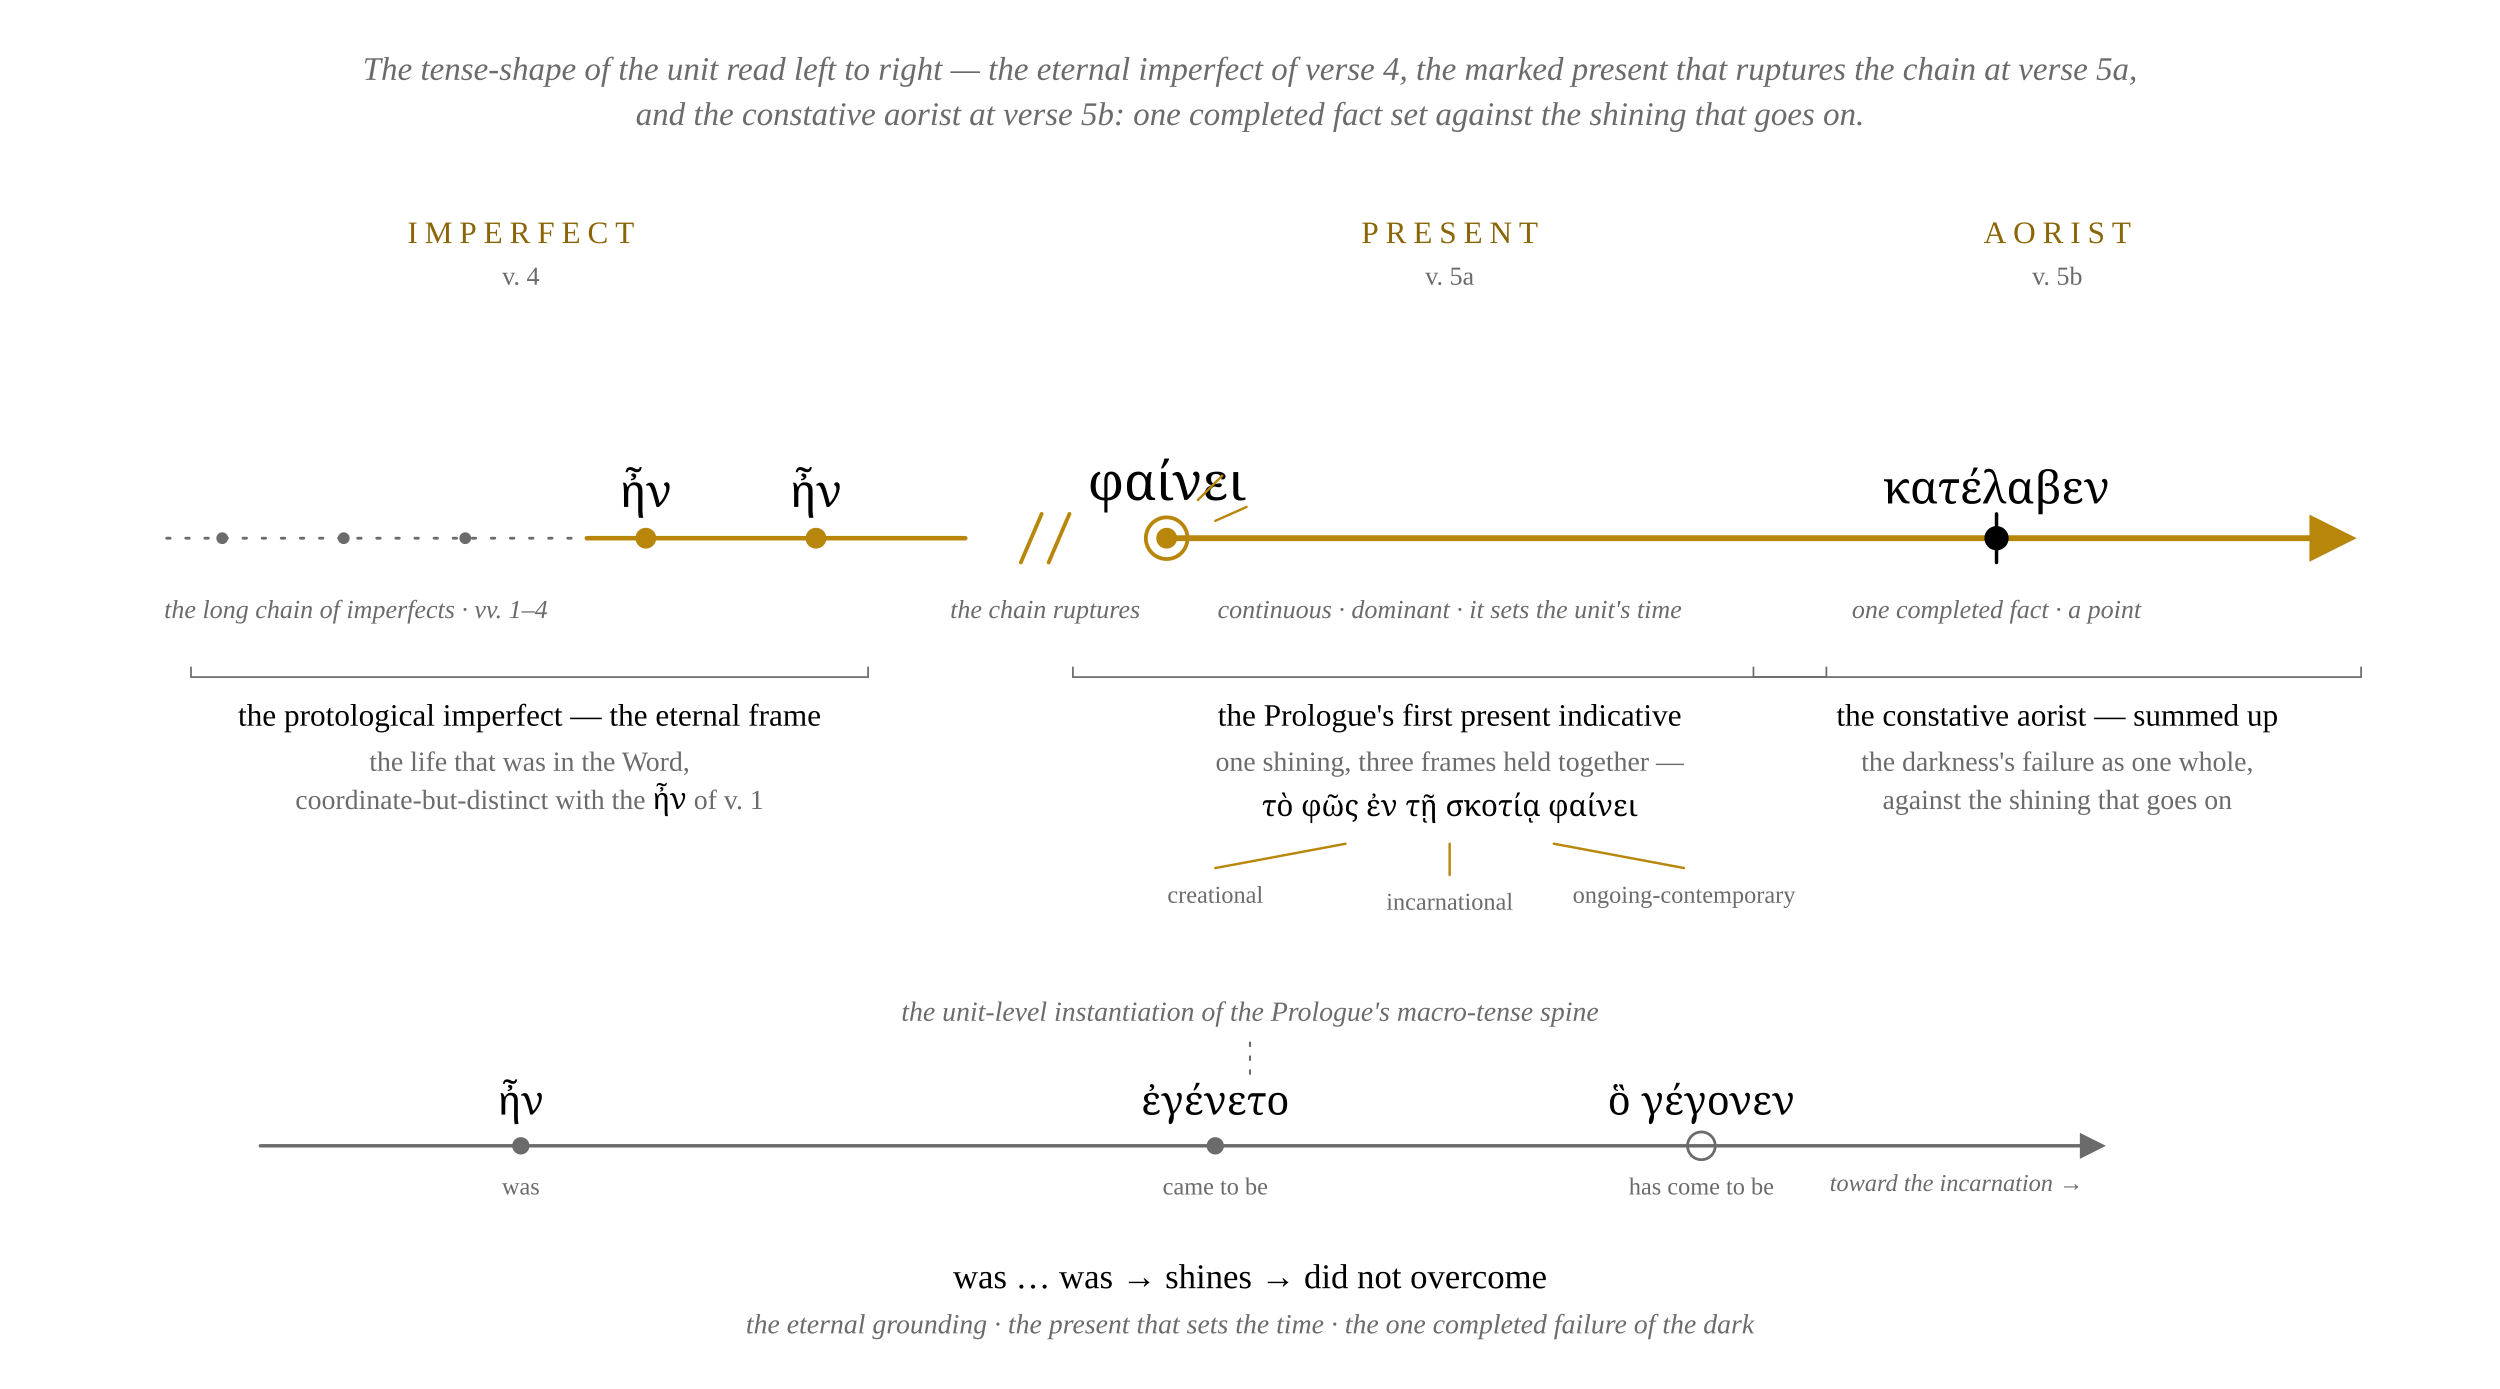
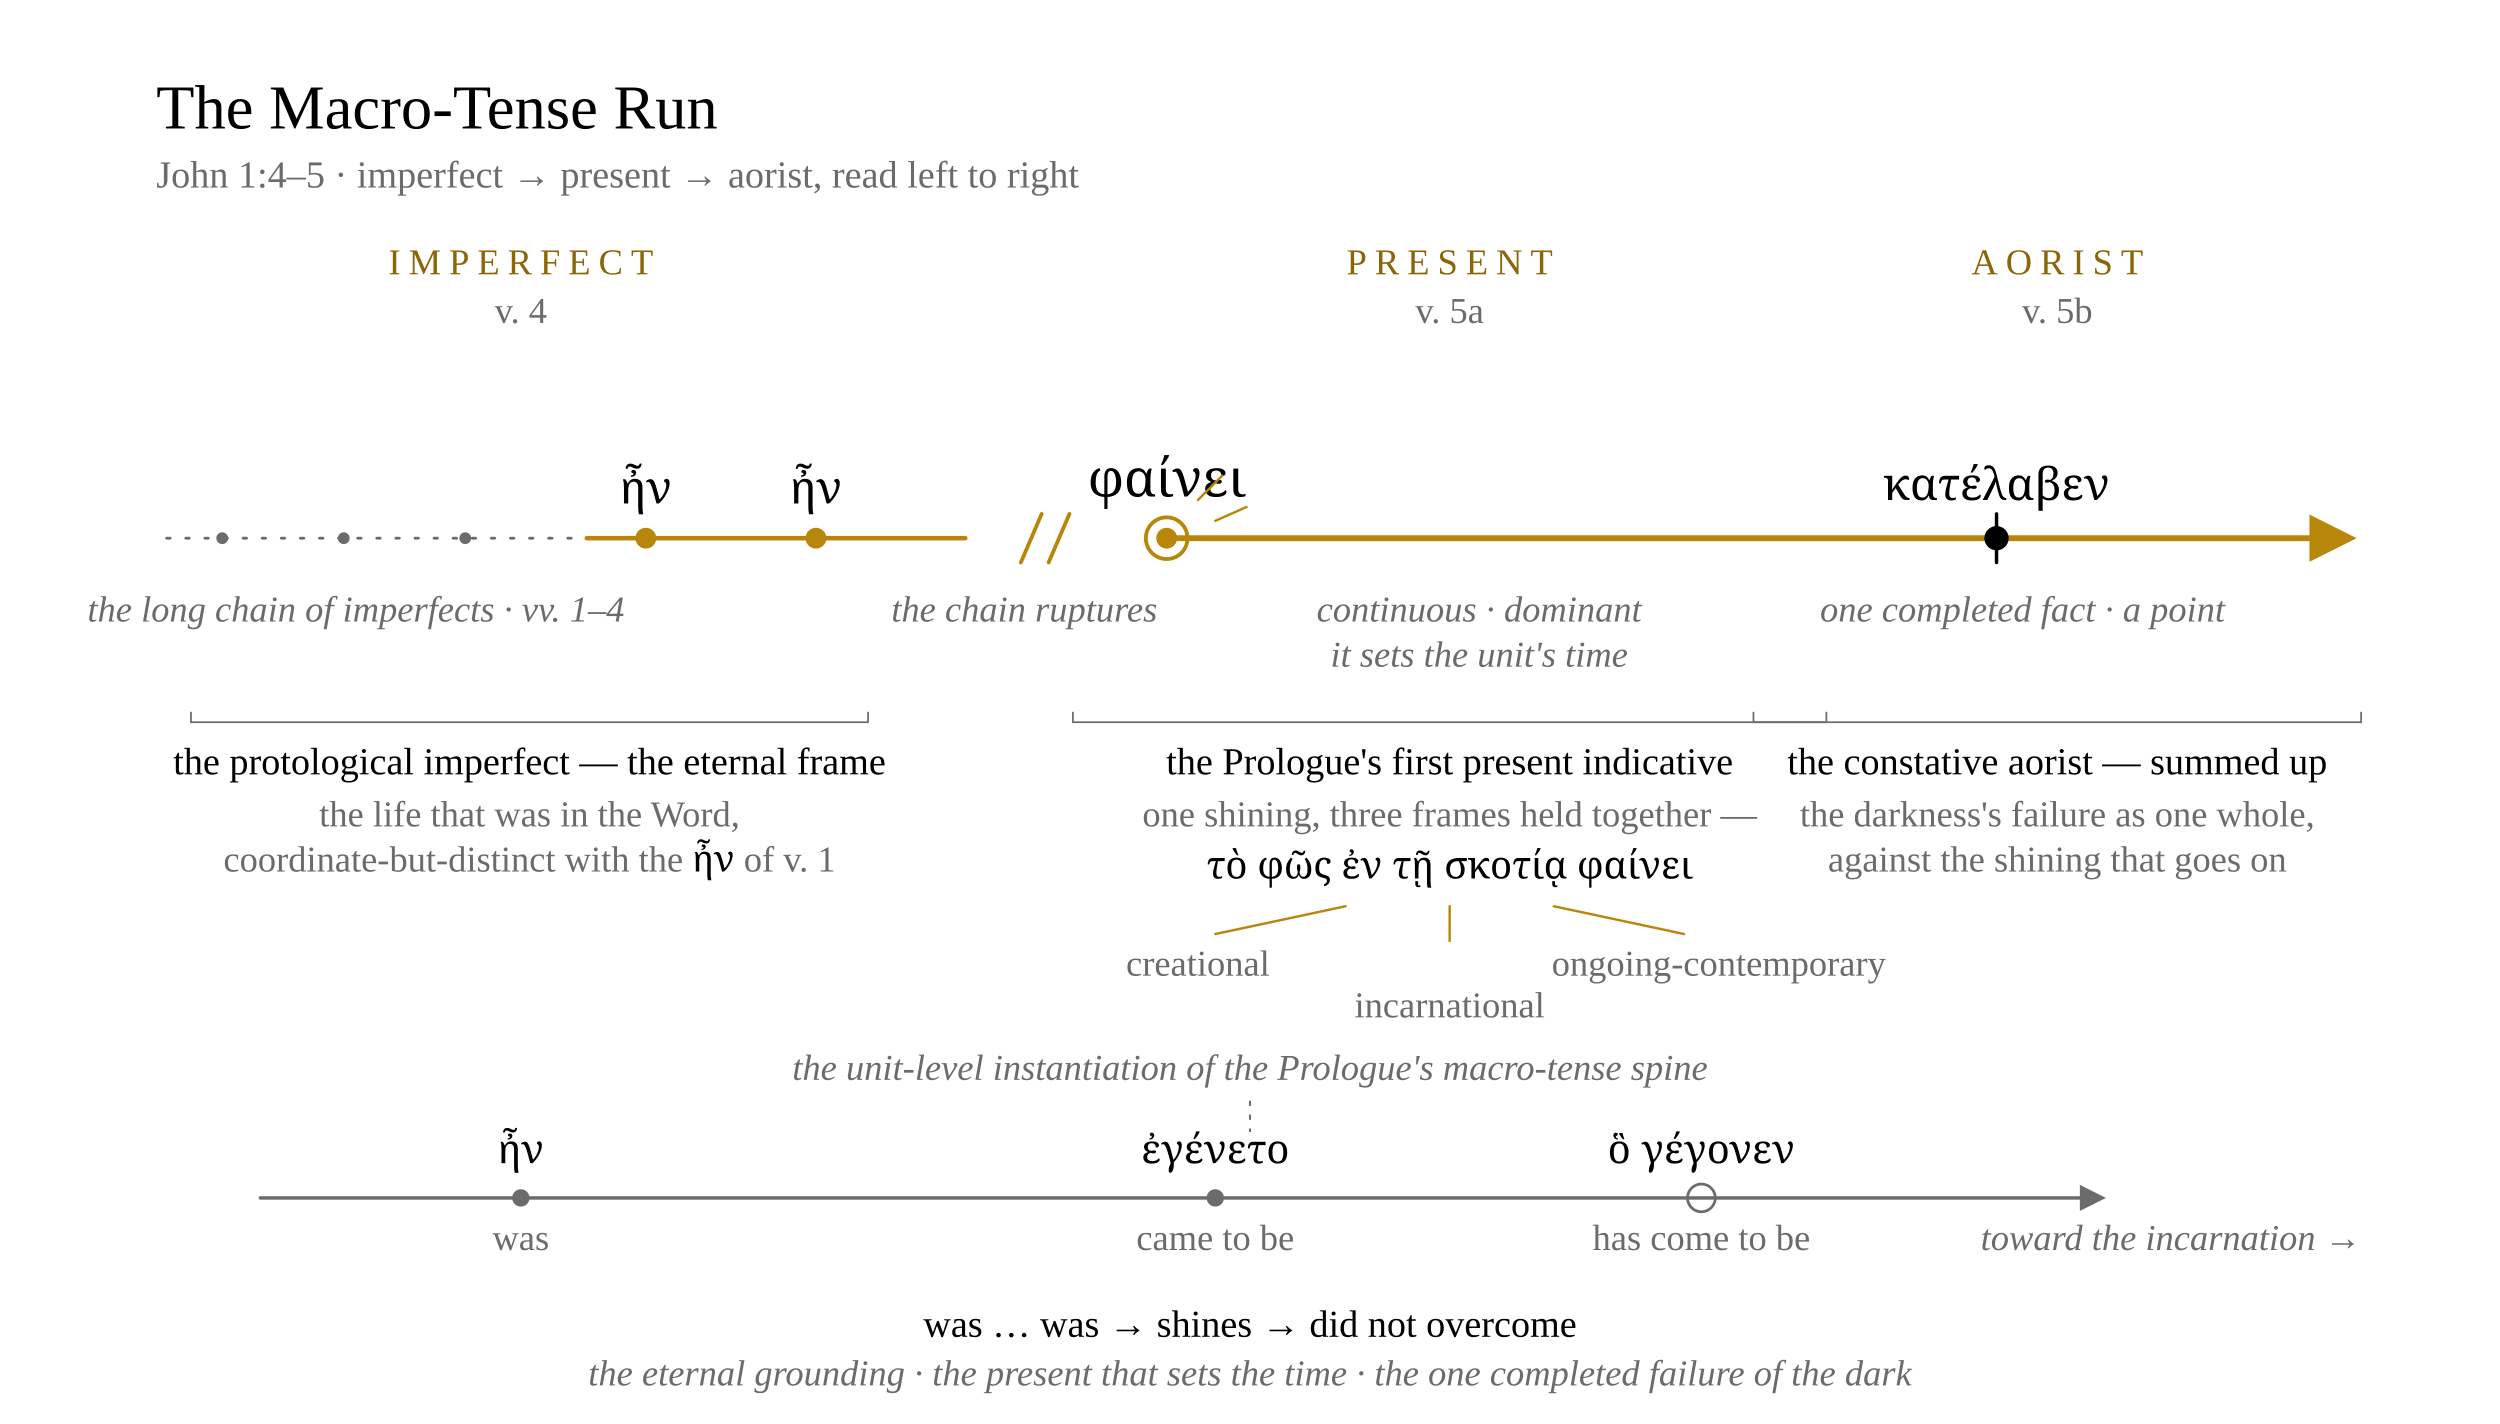
- <svg xmlns="http://www.w3.org/2000/svg" viewBox="0 0 1440 800" role="img" aria-labelledby="mtTitle mtDesc" preserveAspectRatio="xMidYMid meet">
+ <svg xmlns="http://www.w3.org/2000/svg" viewBox="0 0 1440 820" role="img" aria-labelledby="mtTitle mtDesc" preserveAspectRatio="xMidYMid meet">
  <style>
    /* --- family theming interface (carried from Diagrams 01–02):
           light page renders from in-file fallbacks; the dark slide renders
           when the host root sets color / --color-gold / --color-meta / --color-goldtext --- */
    .gk    { font-family:'SBL BibLit','Cardo','Gentium Plus','Charis SIL','Source Serif 4',Georgia,serif; fill:currentColor; }
    .gkf   { font-family:'SBL BibLit','Cardo','Gentium Plus','Charis SIL','Source Serif 4',Georgia,serif; fill:currentColor; }
    .ink   { font-family:'Source Serif 4','EB Garamond',Georgia,'Times New Roman',serif; fill:currentColor; }
    .lbl   { font-family:'Source Serif 4','EB Garamond',Georgia,'Times New Roman',serif; fill:var(--color-meta,#6b6b6b); }
    .note  { font-family:'Source Serif 4','EB Garamond',Georgia,'Times New Roman',serif; fill:var(--color-meta,#6b6b6b); font-style:italic; }
    .cap   { font-family:'Source Serif 4','EB Garamond',Georgia,'Times New Roman',serif; fill:var(--color-goldtext,#8a6608); letter-spacing:0.22em; }

    .rule   { stroke:var(--color-gold,#b8860b); stroke-width:2.6; fill:none; stroke-linecap:round; }
    .ongoing{ stroke:var(--color-gold,#b8860b); stroke-width:3.4; fill:none; stroke-linecap:round; }
    .chain  { stroke:var(--color-meta,#6b6b6b); stroke-width:1.6; fill:none; stroke-linecap:round; stroke-dasharray:2 9; }
    .node   { fill:var(--color-gold,#b8860b); }
    .dim    { fill:var(--color-meta,#6b6b6b); }
    .ring   { fill:none; stroke:var(--color-gold,#b8860b); stroke-width:2.2; }
    .gnode  { fill:currentColor; }
    .completed { stroke:currentColor; stroke-width:2; fill:none; stroke-linecap:round; }
    .frame  { fill:none; stroke:var(--color-gold,#b8860b); stroke-width:1.4; stroke-linecap:round; }
    .rupt   { stroke:var(--color-gold,#b8860b); stroke-width:2.2; fill:none; stroke-linecap:round; }
    .link   { stroke:var(--color-meta,#6b6b6b); stroke-width:1.2; fill:none; stroke-dasharray:3 5; }
    .brk    { stroke:var(--color-meta,#6b6b6b); stroke-width:1; fill:none; }
    .spine  { stroke:var(--color-meta,#6b6b6b); stroke-width:2; fill:none; stroke-linecap:round; stroke-linejoin:round; }
    .snode  { fill:var(--color-meta,#6b6b6b); }
    .sring  { fill:none; stroke:var(--color-meta,#6b6b6b); stroke-width:1.6; }
  </style>
  <defs>
    <marker id="mt-arrow" viewBox="0 0 10 10" refX="8" refY="5" markerWidth="8" markerHeight="8" orient="auto-start-reverse">
      <path d="M 0 0 L 10 5 L 0 10 z" fill="var(--color-gold,#b8860b)" />
    </marker>
    <marker id="mt-arrow-dim" viewBox="0 0 10 10" refX="8" refY="5" markerWidth="7.5" markerHeight="7.5" orient="auto-start-reverse">
      <path d="M 0 0 L 10 5 L 0 10 z" fill="var(--color-meta,#6b6b6b)" />
    </marker>
  </defs>
-   <text class="note" x="720" y="46" text-anchor="middle" font-size="19">The tense-shape of the unit read left to right — the eternal imperfect of verse 4, the marked present that ruptures the chain at verse 5a,</text>
-   <text class="note" x="720" y="72" text-anchor="middle" font-size="19">and the constative aorist at verse 5b: one completed fact set against the shining that goes on.</text>
-   <text class="cap" x="300" y="140" text-anchor="middle" font-size="18">IMPERFECT</text>
-   <text class="cap" x="835" y="140" text-anchor="middle" font-size="18">PRESENT</text>
-   <text class="cap" x="1185" y="140" text-anchor="middle" font-size="18">AORIST</text>
-   <text class="lbl" x="300" y="164" text-anchor="middle" font-size="15">v. 4</text>
-   <text class="lbl" x="835" y="164" text-anchor="middle" font-size="15">v. 5a</text>
-   <text class="lbl" x="1185" y="164" text-anchor="middle" font-size="15">v. 5b</text>
+   <text class="ink" x="90" y="74" font-size="36">The Macro-Tense Run</text>
+   <text class="lbl" x="90" y="108" font-size="22">John 1:4–5 · imperfect → present → aorist, read left to right</text>
+   <text class="cap" x="300" y="158" text-anchor="middle" font-size="21">IMPERFECT</text>
+   <text class="cap" x="835" y="158" text-anchor="middle" font-size="21">PRESENT</text>
+   <text class="cap" x="1185" y="158" text-anchor="middle" font-size="21">AORIST</text>
+   <text class="lbl" x="300" y="186" text-anchor="middle" font-size="21">v. 4</text>
+   <text class="lbl" x="835" y="186" text-anchor="middle" font-size="21">v. 5a</text>
+   <text class="lbl" x="1185" y="186" text-anchor="middle" font-size="21">v. 5b</text>
  <path class="chain" d="M96 310 L338 310" />
  <circle class="dim" cx="128" cy="310" r="3.4" />
  <circle class="dim" cx="198" cy="310" r="3.4" />
  <circle class="dim" cx="268" cy="310" r="3.4" />
-   <text class="note" x="205" y="356" text-anchor="middle" font-size="15">the long chain of imperfects · vv. 1–4</text>
+   <text class="note" x="205" y="358" text-anchor="middle" font-size="21">the long chain of imperfects · vv. 1–4</text>
  <line class="rule" x1="338" y1="310" x2="556" y2="310" />
  <circle class="node" cx="372" cy="310" r="6" />
  <circle class="node" cx="470" cy="310" r="6" />
-   <text class="gk" x="372" y="292" text-anchor="middle" font-size="26">ἦν</text>
-   <text class="gk" x="470" y="292" text-anchor="middle" font-size="26">ἦν</text>
+   <text class="gk" x="372" y="290" text-anchor="middle" font-size="26">ἦν</text>
+   <text class="gk" x="470" y="290" text-anchor="middle" font-size="26">ἦν</text>
  <path class="rupt" d="M600 296 L588 324" />
  <path class="rupt" d="M616 296 L604 324" />
-   <text class="note" x="602" y="356" text-anchor="middle" font-size="15">the chain ruptures</text>
+   <text class="note" x="590" y="358" text-anchor="middle" font-size="21">the chain ruptures</text>
  <line class="ongoing" x1="672" y1="310" x2="1352" y2="310" marker-end="url(#mt-arrow)" />
  <circle class="ring" cx="672" cy="310" r="12" />
  <circle class="node" cx="672" cy="310" r="6" />
-   <text class="gkf" x="672" y="288" text-anchor="middle" font-size="30">φαίνει</text>
+   <text class="gkf" x="672" y="286" text-anchor="middle" font-size="30">φαίνει</text>
  <path class="frame" d="M690 288 L704 274" />
  <path class="frame" d="M700 300 L718 292" />
-   <text class="note" x="835" y="356" text-anchor="middle" font-size="15">continuous · dominant · it sets the unit's time</text>
+   <text class="note" x="852" y="358" text-anchor="middle" font-size="21">continuous · dominant</text>
+   <text class="note" x="852" y="384" text-anchor="middle" font-size="21">it sets the unit's time</text>
  <circle class="gnode" cx="1150" cy="310" r="7" />
  <path class="completed" d="M1150 296 L1150 324" />
-   <text class="gk" x="1150" y="290" text-anchor="middle" font-size="26">κατέλαβεν</text>
-   <text class="note" x="1150" y="356" text-anchor="middle" font-size="15">one completed fact · a point</text>
-   <path class="brk" d="M110 384 L110 390 L500 390 L500 384" />
-   <text class="ink" x="305" y="418" text-anchor="middle" font-size="18">the protological imperfect — the eternal frame</text>
-   <text class="lbl" x="305" y="444" text-anchor="middle" font-size="16">the life that was in the Word,</text>
-   <text class="lbl" x="305" y="466" text-anchor="middle" font-size="16">coordinate-but-distinct with the <tspan class="gk" font-size="17">ἦν</tspan> of v. 1</text>
-   <path class="brk" d="M618 384 L618 390 L1052 390 L1052 384" />
-   <text class="ink" x="835" y="418" text-anchor="middle" font-size="18">the Prologue's first present indicative</text>
-   <text class="lbl" x="835" y="444" text-anchor="middle" font-size="16">one shining, three frames held together —</text>
-   <text class="gk" x="835" y="470" text-anchor="middle" font-size="17">τὸ φῶς ἐν τῇ σκοτίᾳ φαίνει</text>
-   <path class="frame" d="M700 500 L775 486" />
-   <path class="frame" d="M835 504 L835 486" />
-   <path class="frame" d="M970 500 L895 486" />
-   <text class="lbl" x="700" y="520" text-anchor="middle" font-size="14">creational</text>
-   <text class="lbl" x="835" y="524" text-anchor="middle" font-size="14">incarnational</text>
-   <text class="lbl" x="970" y="520" text-anchor="middle" font-size="14">ongoing-contemporary</text>
-   <path class="brk" d="M1010 384 L1010 390 L1360 390 L1360 384" />
-   <text class="ink" x="1185" y="418" text-anchor="middle" font-size="18">the constative aorist — summed up</text>
-   <text class="lbl" x="1185" y="444" text-anchor="middle" font-size="16">the darkness's failure as one whole,</text>
-   <text class="lbl" x="1185" y="466" text-anchor="middle" font-size="16">against the shining that goes on</text>
-   <text class="note" x="720" y="588" text-anchor="middle" font-size="16">the unit-level instantiation of the Prologue's macro-tense spine</text>
-   <path class="link" d="M720 600 L720 622" />
-   <line class="spine" x1="150" y1="660" x2="1210" y2="660" marker-end="url(#mt-arrow-dim)" />
-   <circle class="snode" cx="300" cy="660" r="5" />
-   <circle class="snode" cx="700" cy="660" r="5" />
-   <circle class="sring" cx="980" cy="660" r="8" />
-   <text class="gk" x="300" y="642" text-anchor="middle" font-size="23">ἦν</text>
-   <text class="gk" x="700" y="642" text-anchor="middle" font-size="23">ἐγένετο</text>
-   <text class="gk" x="980" y="642" text-anchor="middle" font-size="23">ὃ γέγονεν</text>
-   <text class="lbl" x="300" y="688" text-anchor="middle" font-size="14">was</text>
-   <text class="lbl" x="700" y="688" text-anchor="middle" font-size="14">came to be</text>
-   <text class="lbl" x="980" y="688" text-anchor="middle" font-size="14">has come to be</text>
-   <text class="note" x="1200" y="686" text-anchor="end" font-size="14">toward the incarnation →</text>
-   <text class="ink" x="720" y="742" text-anchor="middle" font-size="20">was … was  →  shines  →  did not overcome</text>
-   <text class="note" x="720" y="768" text-anchor="middle" font-size="16">the eternal grounding · the present that sets the time · the one completed failure of the dark</text>
+   <text class="gk" x="1150" y="288" text-anchor="middle" font-size="26">κατέλαβεν</text>
+   <text class="note" x="1165" y="358" text-anchor="middle" font-size="21">one completed fact · a point</text>
+   <path class="brk" d="M110 410 L110 416 L500 416 L500 410" />
+   <text class="ink" x="305" y="446" text-anchor="middle" font-size="22">the protological imperfect — the eternal frame</text>
+   <text class="lbl" x="305" y="476" text-anchor="middle" font-size="21">the life that was in the Word,</text>
+   <text class="lbl" x="305" y="502" text-anchor="middle" font-size="21">coordinate-but-distinct with the <tspan class="gk" font-size="21">ἦν</tspan> of v. 1</text>
+   <path class="brk" d="M618 410 L618 416 L1052 416 L1052 410" />
+   <text class="ink" x="835" y="446" text-anchor="middle" font-size="22">the Prologue's first present indicative</text>
+   <text class="lbl" x="835" y="476" text-anchor="middle" font-size="21">one shining, three frames held together —</text>
+   <text class="gk" x="835" y="506" text-anchor="middle" font-size="22">τὸ φῶς ἐν τῇ σκοτίᾳ φαίνει</text>
+   <path class="frame" d="M700 538 L775 522" />
+   <path class="frame" d="M835 542 L835 522" />
+   <path class="frame" d="M970 538 L895 522" />
+   <text class="lbl" x="690" y="562" text-anchor="middle" font-size="21">creational</text>
+   <text class="lbl" x="835" y="586" text-anchor="middle" font-size="21">incarnational</text>
+   <text class="lbl" x="990" y="562" text-anchor="middle" font-size="21">ongoing-contemporary</text>
+   <path class="brk" d="M1010 410 L1010 416 L1360 416 L1360 410" />
+   <text class="ink" x="1185" y="446" text-anchor="middle" font-size="22">the constative aorist — summed up</text>
+   <text class="lbl" x="1185" y="476" text-anchor="middle" font-size="21">the darkness's failure as one whole,</text>
+   <text class="lbl" x="1185" y="502" text-anchor="middle" font-size="21">against the shining that goes on</text>
+   <text class="note" x="720" y="622" text-anchor="middle" font-size="21">the unit-level instantiation of the Prologue's macro-tense spine</text>
+   <path class="link" d="M720 634 L720 652" />
+   <line class="spine" x1="150" y1="690" x2="1210" y2="690" marker-end="url(#mt-arrow-dim)" />
+   <circle class="snode" cx="300" cy="690" r="5" />
+   <circle class="snode" cx="700" cy="690" r="5" />
+   <circle class="sring" cx="980" cy="690" r="8" />
+   <text class="gk" x="300" y="670" text-anchor="middle" font-size="23">ἦν</text>
+   <text class="gk" x="700" y="670" text-anchor="middle" font-size="23">ἐγένετο</text>
+   <text class="gk" x="980" y="670" text-anchor="middle" font-size="23">ὃ γέγονεν</text>
+   <text class="lbl" x="300" y="720" text-anchor="middle" font-size="21">was</text>
+   <text class="lbl" x="700" y="720" text-anchor="middle" font-size="21">came to be</text>
+   <text class="lbl" x="980" y="720" text-anchor="middle" font-size="21">has come to be</text>
+   <text class="note" x="1360" y="720" text-anchor="end" font-size="21">toward the incarnation →</text>
+   <text class="ink" x="720" y="770" text-anchor="middle" font-size="22">was … was  →  shines  →  did not overcome</text>
+   <text class="note" x="720" y="798" text-anchor="middle" font-size="21">the eternal grounding · the present that sets the time · the one completed failure of the dark</text>
</svg>
